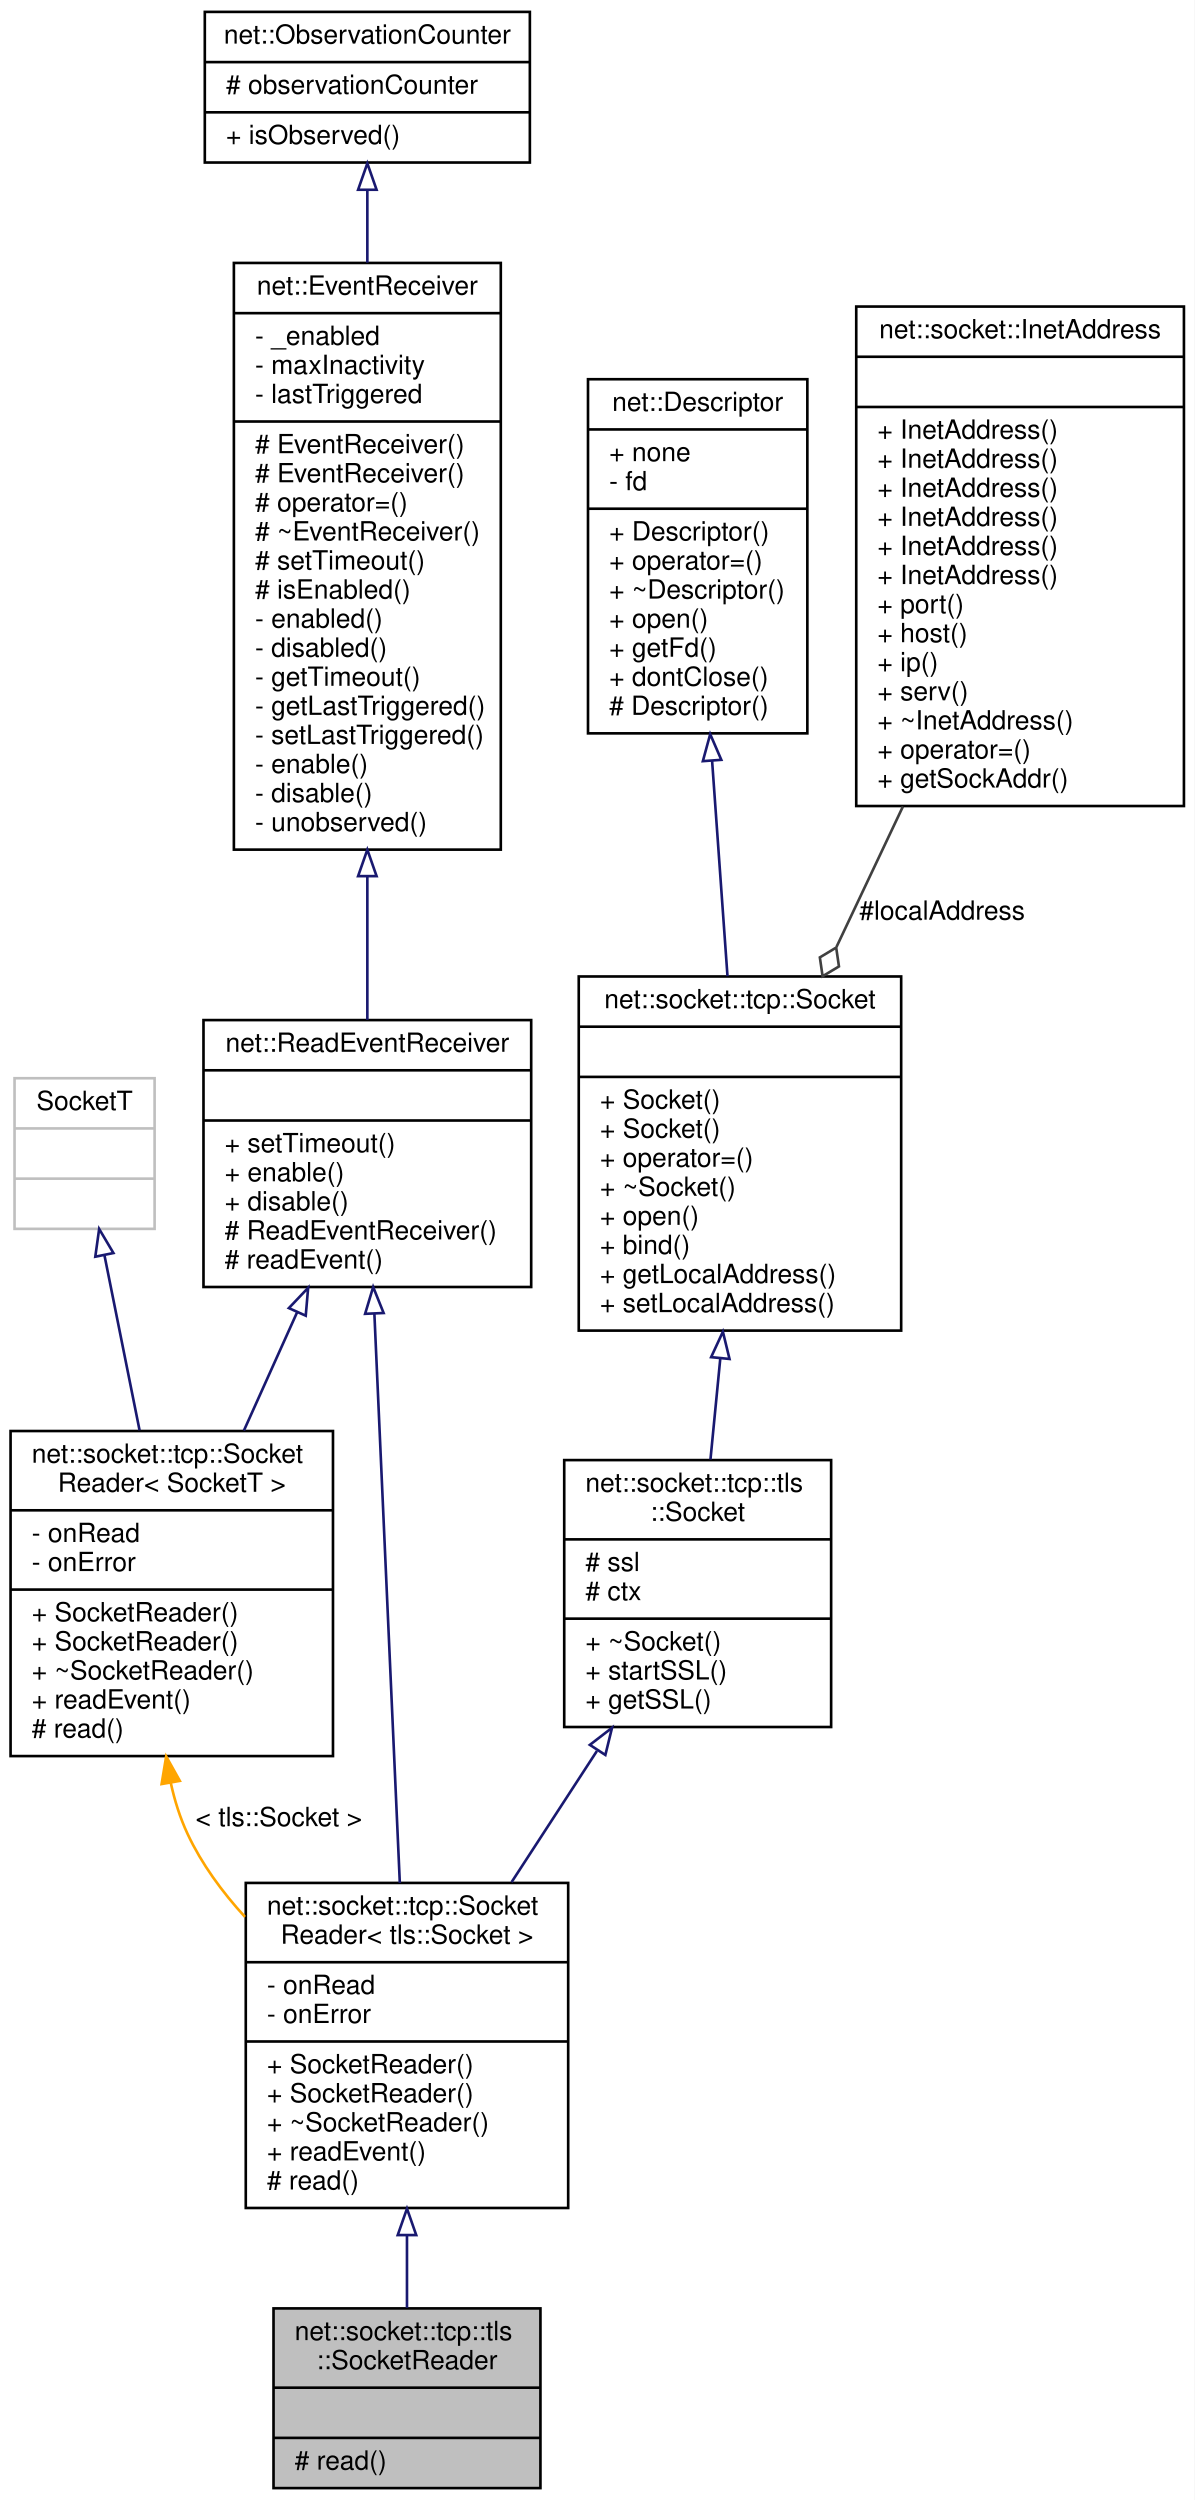
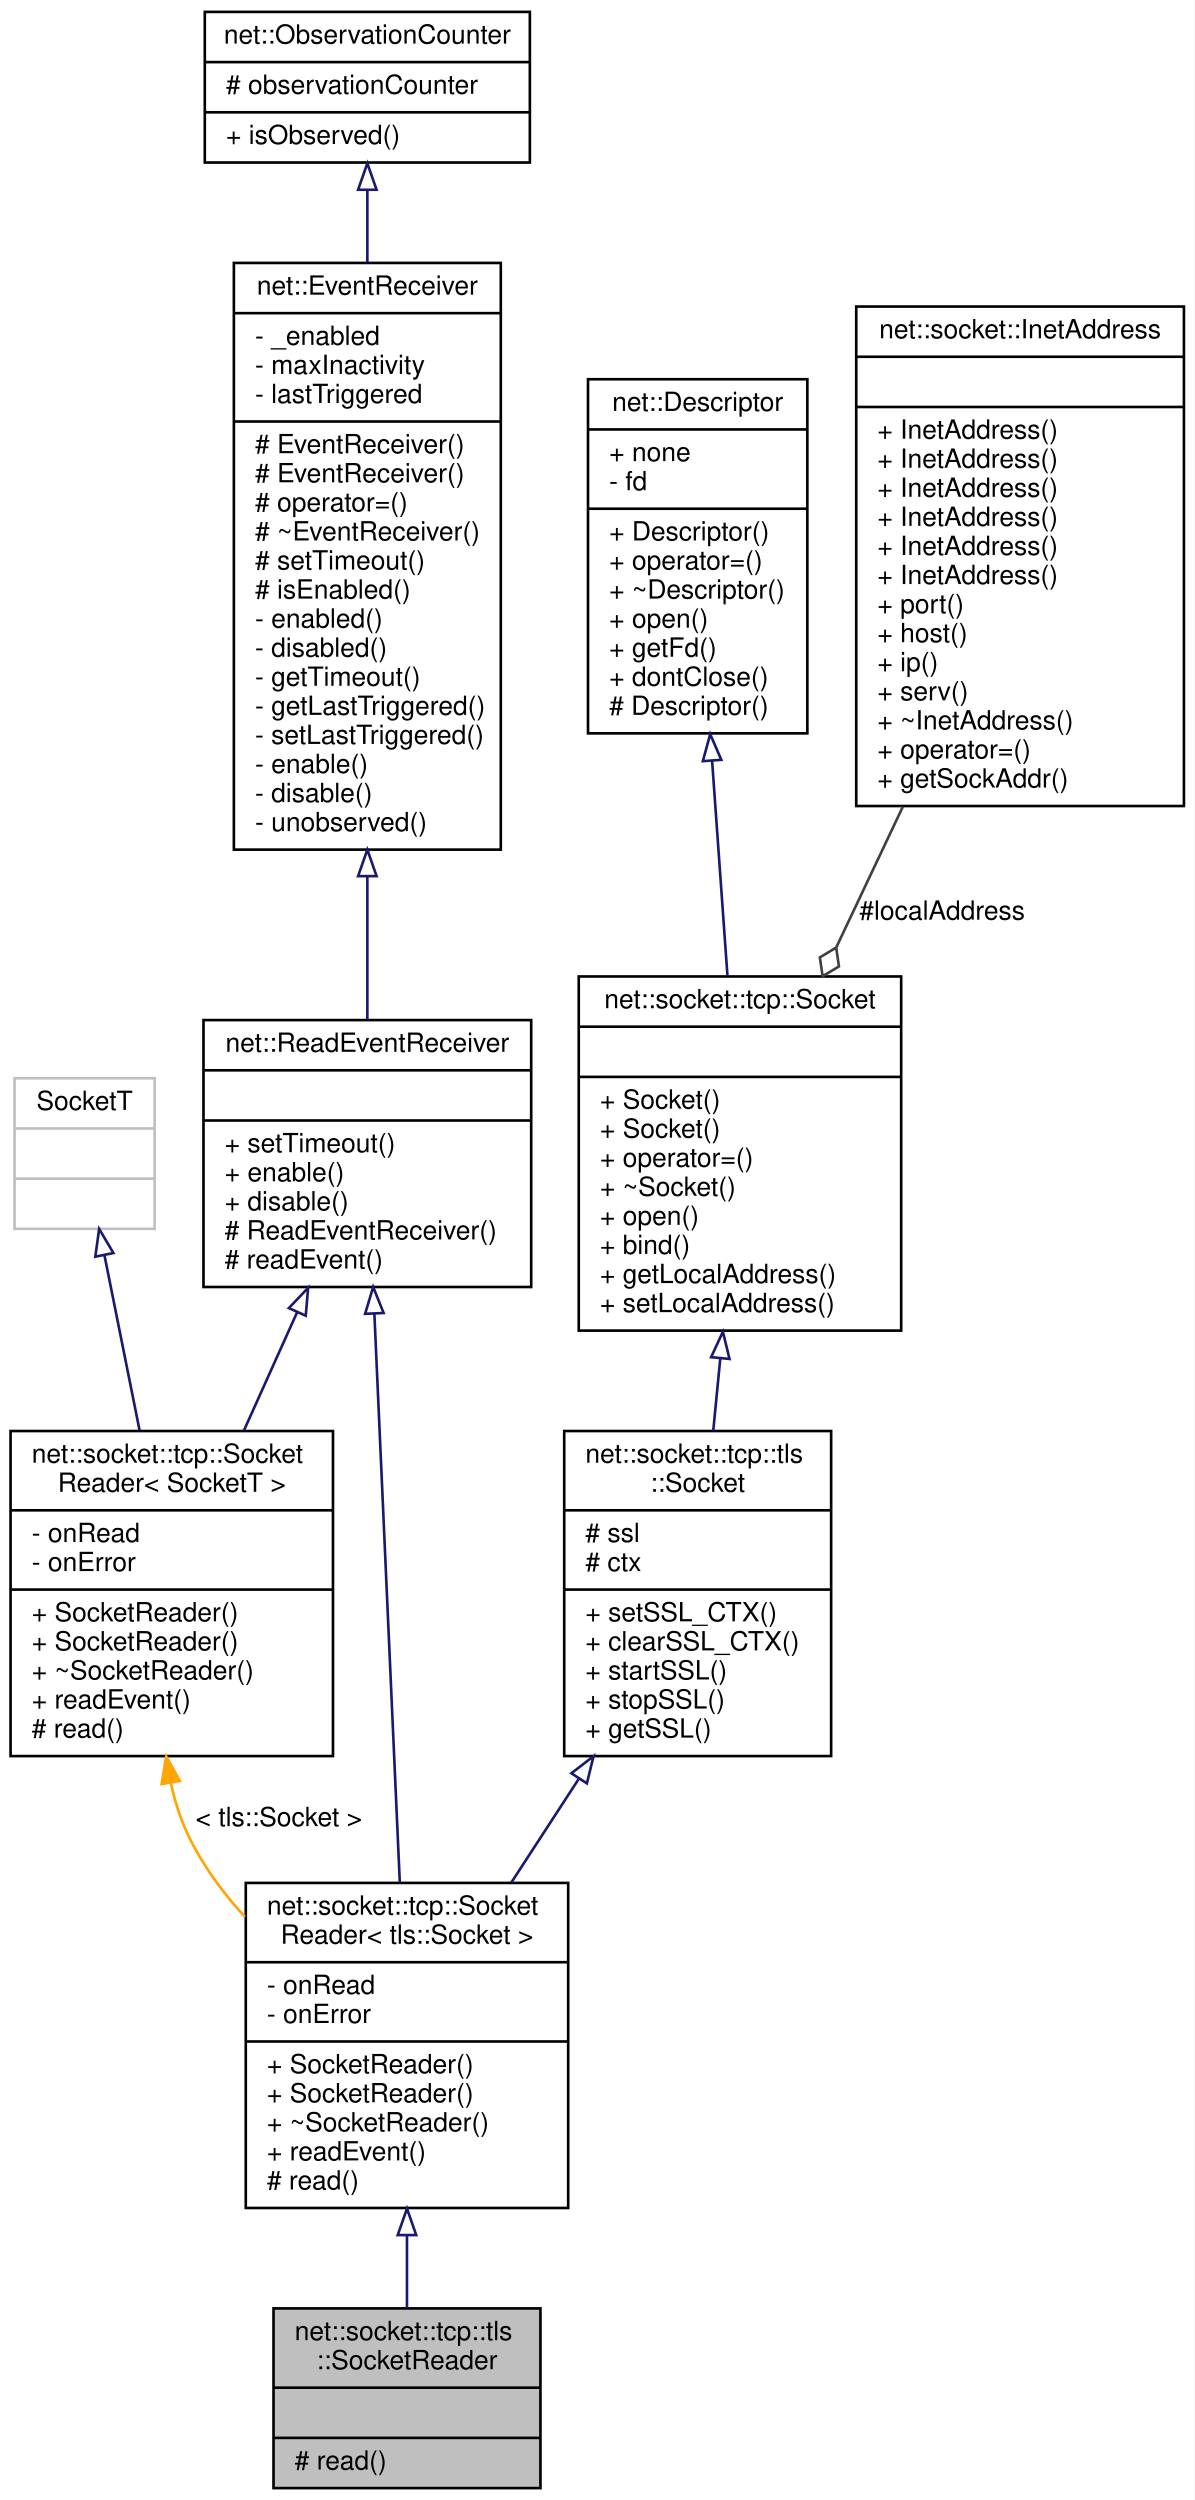
<svg xmlns="http://www.w3.org/2000/svg" xmlns:xlink="http://www.w3.org/1999/xlink" width="452pt" height="946pt" viewBox="0.00 0.00 452.00 946.00">
  <g id="graph0" class="graph" transform="scale(1 1) rotate(0) translate(4 942)">
    <polygon fill="white" stroke="transparent" points="-4,4 -4,-942 448,-942 448,4 -4,4" />
    <g id="node1" class="node">
      <g id="a_node1">
        <a xlink:title=" ">
          <polygon fill="#bfbfbf" stroke="black" points="99.5,-0.5 99.5,-68.5 200.5,-68.5 200.5,-0.5 99.5,-0.5" />
          <text text-anchor="start" x="107.5" y="-56.5" font-family="Helvetica,sans-Serif" font-size="10.00">net::socket::tcp::tls</text>
          <text text-anchor="middle" x="150" y="-45.5" font-family="Helvetica,sans-Serif" font-size="10.00">::SocketReader</text>
          <polyline fill="none" stroke="black" points="99.5,-38.5 200.5,-38.5 " />
          <text text-anchor="middle" x="150" y="-26.5" font-family="Helvetica,sans-Serif" font-size="10.00"> </text>
          <polyline fill="none" stroke="black" points="99.5,-19.5 200.5,-19.5 " />
          <text text-anchor="start" x="107.5" y="-7.5" font-family="Helvetica,sans-Serif" font-size="10.00"># read()</text>
        </a>
      </g>
    </g>
    <g id="node2" class="node">
      <g id="a_node2">
        <a xlink:href="classnet_1_1socket_1_1tcp_1_1_socket_reader.html" target="_top" xlink:title=" ">
          <polygon fill="white" stroke="black" points="89,-106.5 89,-229.5 211,-229.5 211,-106.5 89,-106.5" />
          <text text-anchor="start" x="97" y="-217.5" font-family="Helvetica,sans-Serif" font-size="10.00">net::socket::tcp::Socket</text>
          <text text-anchor="middle" x="150" y="-206.5" font-family="Helvetica,sans-Serif" font-size="10.00">Reader&lt; tls::Socket &gt;</text>
          <polyline fill="none" stroke="black" points="89,-199.5 211,-199.5 " />
          <text text-anchor="start" x="97" y="-187.5" font-family="Helvetica,sans-Serif" font-size="10.00">- onRead</text>
          <text text-anchor="start" x="97" y="-176.5" font-family="Helvetica,sans-Serif" font-size="10.00">- onError</text>
          <polyline fill="none" stroke="black" points="89,-169.5 211,-169.5 " />
          <text text-anchor="start" x="97" y="-157.5" font-family="Helvetica,sans-Serif" font-size="10.00">+ SocketReader()</text>
          <text text-anchor="start" x="97" y="-146.5" font-family="Helvetica,sans-Serif" font-size="10.00">+ SocketReader()</text>
          <text text-anchor="start" x="97" y="-135.5" font-family="Helvetica,sans-Serif" font-size="10.00">+ ~SocketReader()</text>
          <text text-anchor="start" x="97" y="-124.5" font-family="Helvetica,sans-Serif" font-size="10.00">+ readEvent()</text>
          <text text-anchor="start" x="97" y="-113.5" font-family="Helvetica,sans-Serif" font-size="10.00"># read()</text>
        </a>
      </g>
    </g>
    <g id="edge1" class="edge">
      <path fill="none" stroke="midnightblue" d="M150,-96.24C150,-86.65 150,-77.21 150,-68.73" />
      <polygon fill="none" stroke="midnightblue" points="146.5,-96.25 150,-106.25 153.5,-96.25 146.5,-96.25" />
    </g>
    <g id="node3" class="node">
      <g id="a_node3">
        <a xlink:href="classnet_1_1_read_event_receiver.html" target="_top" xlink:title=" ">
          <polygon fill="white" stroke="black" points="73,-455 73,-556 197,-556 197,-455 73,-455" />
          <text text-anchor="middle" x="135" y="-544" font-family="Helvetica,sans-Serif" font-size="10.00">net::ReadEventReceiver</text>
          <polyline fill="none" stroke="black" points="73,-537 197,-537 " />
          <text text-anchor="middle" x="135" y="-525" font-family="Helvetica,sans-Serif" font-size="10.00"> </text>
          <polyline fill="none" stroke="black" points="73,-518 197,-518 " />
          <text text-anchor="start" x="81" y="-506" font-family="Helvetica,sans-Serif" font-size="10.00">+ setTimeout()</text>
          <text text-anchor="start" x="81" y="-495" font-family="Helvetica,sans-Serif" font-size="10.00">+ enable()</text>
          <text text-anchor="start" x="81" y="-484" font-family="Helvetica,sans-Serif" font-size="10.00">+ disable()</text>
          <text text-anchor="start" x="81" y="-473" font-family="Helvetica,sans-Serif" font-size="10.00"># ReadEventReceiver()</text>
          <text text-anchor="start" x="81" y="-462" font-family="Helvetica,sans-Serif" font-size="10.00"># readEvent()</text>
        </a>
      </g>
    </g>
    <g id="edge2" class="edge">
      <path fill="none" stroke="midnightblue" d="M137.67,-444.8C140.38,-384.09 144.57,-290.51 147.29,-229.51" />
      <polygon fill="none" stroke="midnightblue" points="134.16,-444.85 137.21,-455 141.16,-445.16 134.16,-444.85" />
    </g>
    <g id="node10" class="node">
      <g id="a_node10">
        <a xlink:href="classnet_1_1socket_1_1tcp_1_1_socket_reader.html" target="_top" xlink:title=" ">
          <polygon fill="white" stroke="black" points="0,-277.5 0,-400.5 122,-400.5 122,-277.5 0,-277.5" />
          <text text-anchor="start" x="8" y="-388.5" font-family="Helvetica,sans-Serif" font-size="10.00">net::socket::tcp::Socket</text>
          <text text-anchor="middle" x="61" y="-377.5" font-family="Helvetica,sans-Serif" font-size="10.00">Reader&lt; SocketT &gt;</text>
          <polyline fill="none" stroke="black" points="0,-370.5 122,-370.5 " />
          <text text-anchor="start" x="8" y="-358.5" font-family="Helvetica,sans-Serif" font-size="10.00">- onRead</text>
          <text text-anchor="start" x="8" y="-347.5" font-family="Helvetica,sans-Serif" font-size="10.00">- onError</text>
          <polyline fill="none" stroke="black" points="0,-340.5 122,-340.5 " />
          <text text-anchor="start" x="8" y="-328.5" font-family="Helvetica,sans-Serif" font-size="10.00">+ SocketReader()</text>
          <text text-anchor="start" x="8" y="-317.5" font-family="Helvetica,sans-Serif" font-size="10.00">+ SocketReader()</text>
          <text text-anchor="start" x="8" y="-306.5" font-family="Helvetica,sans-Serif" font-size="10.00">+ ~SocketReader()</text>
          <text text-anchor="start" x="8" y="-295.5" font-family="Helvetica,sans-Serif" font-size="10.00">+ readEvent()</text>
          <text text-anchor="start" x="8" y="-284.5" font-family="Helvetica,sans-Serif" font-size="10.00"># read()</text>
        </a>
      </g>
    </g>
    <g id="edge10" class="edge">
      <path fill="none" stroke="midnightblue" d="M108.38,-445.33C101.85,-430.81 94.85,-415.25 88.29,-400.67" />
      <polygon fill="none" stroke="midnightblue" points="105.3,-447.01 112.6,-454.7 111.69,-444.14 105.3,-447.01" />
    </g>
    <g id="node4" class="node">
      <g id="a_node4">
        <a xlink:href="classnet_1_1_event_receiver.html" target="_top" xlink:title=" ">
          <polygon fill="white" stroke="black" points="84.5,-620.5 84.5,-842.5 185.5,-842.5 185.5,-620.5 84.5,-620.5" />
          <text text-anchor="middle" x="135" y="-830.5" font-family="Helvetica,sans-Serif" font-size="10.00">net::EventReceiver</text>
          <polyline fill="none" stroke="black" points="84.5,-823.5 185.5,-823.5 " />
          <text text-anchor="start" x="92.5" y="-811.5" font-family="Helvetica,sans-Serif" font-size="10.00">- _enabled</text>
          <text text-anchor="start" x="92.5" y="-800.5" font-family="Helvetica,sans-Serif" font-size="10.00">- maxInactivity</text>
          <text text-anchor="start" x="92.5" y="-789.5" font-family="Helvetica,sans-Serif" font-size="10.00">- lastTriggered</text>
          <polyline fill="none" stroke="black" points="84.5,-782.5 185.5,-782.5 " />
          <text text-anchor="start" x="92.5" y="-770.5" font-family="Helvetica,sans-Serif" font-size="10.00"># EventReceiver()</text>
          <text text-anchor="start" x="92.5" y="-759.5" font-family="Helvetica,sans-Serif" font-size="10.00"># EventReceiver()</text>
          <text text-anchor="start" x="92.5" y="-748.5" font-family="Helvetica,sans-Serif" font-size="10.00"># operator=()</text>
          <text text-anchor="start" x="92.5" y="-737.5" font-family="Helvetica,sans-Serif" font-size="10.00"># ~EventReceiver()</text>
          <text text-anchor="start" x="92.5" y="-726.5" font-family="Helvetica,sans-Serif" font-size="10.00"># setTimeout()</text>
          <text text-anchor="start" x="92.5" y="-715.5" font-family="Helvetica,sans-Serif" font-size="10.00"># isEnabled()</text>
          <text text-anchor="start" x="92.5" y="-704.5" font-family="Helvetica,sans-Serif" font-size="10.00">- enabled()</text>
          <text text-anchor="start" x="92.5" y="-693.5" font-family="Helvetica,sans-Serif" font-size="10.00">- disabled()</text>
          <text text-anchor="start" x="92.5" y="-682.5" font-family="Helvetica,sans-Serif" font-size="10.00">- getTimeout()</text>
          <text text-anchor="start" x="92.5" y="-671.5" font-family="Helvetica,sans-Serif" font-size="10.00">- getLastTriggered()</text>
          <text text-anchor="start" x="92.5" y="-660.5" font-family="Helvetica,sans-Serif" font-size="10.00">- setLastTriggered()</text>
          <text text-anchor="start" x="92.5" y="-649.5" font-family="Helvetica,sans-Serif" font-size="10.00">- enable()</text>
          <text text-anchor="start" x="92.5" y="-638.5" font-family="Helvetica,sans-Serif" font-size="10.00">- disable()</text>
          <text text-anchor="start" x="92.5" y="-627.5" font-family="Helvetica,sans-Serif" font-size="10.00">- unobserved()</text>
        </a>
      </g>
    </g>
    <g id="edge3" class="edge">
      <path fill="none" stroke="midnightblue" d="M135,-610.42C135,-591.24 135,-572.38 135,-556.1" />
      <polygon fill="none" stroke="midnightblue" points="131.5,-610.47 135,-620.47 138.5,-610.47 131.5,-610.47" />
    </g>
    <g id="node5" class="node">
      <g id="a_node5">
        <a xlink:href="classnet_1_1_observation_counter.html" target="_top" xlink:title=" ">
          <polygon fill="white" stroke="black" points="73.5,-880.5 73.5,-937.5 196.5,-937.5 196.5,-880.5 73.5,-880.5" />
          <text text-anchor="middle" x="135" y="-925.5" font-family="Helvetica,sans-Serif" font-size="10.00">net::ObservationCounter</text>
          <polyline fill="none" stroke="black" points="73.5,-918.5 196.5,-918.5 " />
          <text text-anchor="start" x="81.5" y="-906.5" font-family="Helvetica,sans-Serif" font-size="10.00"># observationCounter</text>
          <polyline fill="none" stroke="black" points="73.5,-899.5 196.5,-899.5 " />
          <text text-anchor="start" x="81.5" y="-887.5" font-family="Helvetica,sans-Serif" font-size="10.00">+ isObserved()</text>
        </a>
      </g>
    </g>
    <g id="edge4" class="edge">
      <path fill="none" stroke="midnightblue" d="M135,-870.07C135,-861.66 135,-852.34 135,-842.63" />
      <polygon fill="none" stroke="midnightblue" points="131.5,-870.19 135,-880.19 138.5,-870.19 131.5,-870.19" />
    </g>
    <g id="node6" class="node">
      <g id="a_node6">
        <a xlink:href="classnet_1_1socket_1_1tcp_1_1tls_1_1_socket.html" target="_top" xlink:title=" ">
-           <polygon fill="white" stroke="black" points="209.5,-288.5 209.5,-389.5 310.5,-389.5 310.5,-288.5 209.5,-288.5" />
-           <text text-anchor="start" x="217.5" y="-377.5" font-family="Helvetica,sans-Serif" font-size="10.00">net::socket::tcp::tls</text>
-           <text text-anchor="middle" x="260" y="-366.5" font-family="Helvetica,sans-Serif" font-size="10.00">::Socket</text>
-           <polyline fill="none" stroke="black" points="209.5,-359.5 310.5,-359.5 " />
-           <text text-anchor="start" x="217.5" y="-347.5" font-family="Helvetica,sans-Serif" font-size="10.00"># ssl</text>
-           <text text-anchor="start" x="217.5" y="-336.5" font-family="Helvetica,sans-Serif" font-size="10.00"># ctx</text>
-           <polyline fill="none" stroke="black" points="209.5,-329.5 310.5,-329.5 " />
-           <text text-anchor="start" x="217.5" y="-317.5" font-family="Helvetica,sans-Serif" font-size="10.00">+ ~Socket()</text>
+           <polygon fill="white" stroke="black" points="209.5,-277.5 209.5,-400.5 310.5,-400.5 310.5,-277.5 209.5,-277.5" />
+           <text text-anchor="start" x="217.5" y="-388.5" font-family="Helvetica,sans-Serif" font-size="10.00">net::socket::tcp::tls</text>
+           <text text-anchor="middle" x="260" y="-377.5" font-family="Helvetica,sans-Serif" font-size="10.00">::Socket</text>
+           <polyline fill="none" stroke="black" points="209.5,-370.5 310.5,-370.5 " />
+           <text text-anchor="start" x="217.5" y="-358.5" font-family="Helvetica,sans-Serif" font-size="10.00"># ssl</text>
+           <text text-anchor="start" x="217.5" y="-347.5" font-family="Helvetica,sans-Serif" font-size="10.00"># ctx</text>
+           <polyline fill="none" stroke="black" points="209.5,-340.5 310.5,-340.5 " />
+           <text text-anchor="start" x="217.5" y="-328.5" font-family="Helvetica,sans-Serif" font-size="10.00">+ setSSL_CTX()</text>
+           <text text-anchor="start" x="217.5" y="-317.5" font-family="Helvetica,sans-Serif" font-size="10.00">+ clearSSL_CTX()</text>
          <text text-anchor="start" x="217.5" y="-306.5" font-family="Helvetica,sans-Serif" font-size="10.00">+ startSSL()</text>
-           <text text-anchor="start" x="217.5" y="-295.5" font-family="Helvetica,sans-Serif" font-size="10.00">+ getSSL()</text>
+           <text text-anchor="start" x="217.5" y="-295.5" font-family="Helvetica,sans-Serif" font-size="10.00">+ stopSSL()</text>
+           <text text-anchor="start" x="217.5" y="-284.5" font-family="Helvetica,sans-Serif" font-size="10.00">+ getSSL()</text>
        </a>
      </g>
    </g>
    <g id="edge5" class="edge">
-       <path fill="none" stroke="midnightblue" d="M221.89,-279.45C211.45,-263.41 200.1,-245.97 189.58,-229.8" />
-       <polygon fill="none" stroke="midnightblue" points="219.2,-281.74 227.59,-288.21 225.07,-277.92 219.2,-281.74" />
+       <path fill="none" stroke="midnightblue" d="M215.08,-268.99C206.6,-255.96 197.79,-242.43 189.5,-229.68" />
+       <polygon fill="none" stroke="midnightblue" points="212.21,-270.99 220.6,-277.46 218.08,-267.17 212.21,-270.99" />
    </g>
    <g id="node7" class="node">
      <g id="a_node7">
        <a xlink:href="classnet_1_1socket_1_1tcp_1_1_socket.html" target="_top" xlink:title=" ">
          <polygon fill="white" stroke="black" points="215,-438.5 215,-572.5 337,-572.5 337,-438.5 215,-438.5" />
          <text text-anchor="middle" x="276" y="-560.5" font-family="Helvetica,sans-Serif" font-size="10.00">net::socket::tcp::Socket</text>
          <polyline fill="none" stroke="black" points="215,-553.5 337,-553.5 " />
          <text text-anchor="middle" x="276" y="-541.5" font-family="Helvetica,sans-Serif" font-size="10.00"> </text>
          <polyline fill="none" stroke="black" points="215,-534.5 337,-534.5 " />
          <text text-anchor="start" x="223" y="-522.5" font-family="Helvetica,sans-Serif" font-size="10.00">+ Socket()</text>
          <text text-anchor="start" x="223" y="-511.5" font-family="Helvetica,sans-Serif" font-size="10.00">+ Socket()</text>
          <text text-anchor="start" x="223" y="-500.5" font-family="Helvetica,sans-Serif" font-size="10.00">+ operator=()</text>
          <text text-anchor="start" x="223" y="-489.5" font-family="Helvetica,sans-Serif" font-size="10.00">+ ~Socket()</text>
          <text text-anchor="start" x="223" y="-478.5" font-family="Helvetica,sans-Serif" font-size="10.00">+ open()</text>
          <text text-anchor="start" x="223" y="-467.5" font-family="Helvetica,sans-Serif" font-size="10.00">+ bind()</text>
          <text text-anchor="start" x="223" y="-456.5" font-family="Helvetica,sans-Serif" font-size="10.00">+ getLocalAddress()</text>
          <text text-anchor="start" x="223" y="-445.5" font-family="Helvetica,sans-Serif" font-size="10.00">+ setLocalAddress()</text>
        </a>
      </g>
    </g>
    <g id="edge6" class="edge">
-       <path fill="none" stroke="midnightblue" d="M268.54,-427.76C267.28,-414.84 266,-401.73 264.84,-389.73" />
+       <path fill="none" stroke="midnightblue" d="M268.57,-428.11C267.67,-418.87 266.76,-409.54 265.89,-400.57" />
      <polygon fill="none" stroke="midnightblue" points="265.09,-428.45 269.54,-438.07 272.05,-427.77 265.09,-428.45" />
    </g>
    <g id="node8" class="node">
      <g id="a_node8">
        <a xlink:href="classnet_1_1_descriptor.html" target="_top" xlink:title=" ">
          <polygon fill="white" stroke="black" points="218.5,-664.5 218.5,-798.5 301.5,-798.5 301.5,-664.5 218.5,-664.5" />
          <text text-anchor="middle" x="260" y="-786.5" font-family="Helvetica,sans-Serif" font-size="10.00">net::Descriptor</text>
          <polyline fill="none" stroke="black" points="218.5,-779.5 301.5,-779.5 " />
          <text text-anchor="start" x="226.5" y="-767.5" font-family="Helvetica,sans-Serif" font-size="10.00">+ none</text>
          <text text-anchor="start" x="226.5" y="-756.5" font-family="Helvetica,sans-Serif" font-size="10.00">- fd</text>
          <polyline fill="none" stroke="black" points="218.5,-749.5 301.5,-749.5 " />
          <text text-anchor="start" x="226.5" y="-737.5" font-family="Helvetica,sans-Serif" font-size="10.00">+ Descriptor()</text>
          <text text-anchor="start" x="226.5" y="-726.5" font-family="Helvetica,sans-Serif" font-size="10.00">+ operator=()</text>
          <text text-anchor="start" x="226.5" y="-715.5" font-family="Helvetica,sans-Serif" font-size="10.00">+ ~Descriptor()</text>
          <text text-anchor="start" x="226.5" y="-704.5" font-family="Helvetica,sans-Serif" font-size="10.00">+ open()</text>
          <text text-anchor="start" x="226.5" y="-693.5" font-family="Helvetica,sans-Serif" font-size="10.00">+ getFd()</text>
          <text text-anchor="start" x="226.5" y="-682.5" font-family="Helvetica,sans-Serif" font-size="10.00">+ dontClose()</text>
          <text text-anchor="start" x="226.5" y="-671.5" font-family="Helvetica,sans-Serif" font-size="10.00"># Descriptor()</text>
        </a>
      </g>
    </g>
    <g id="edge7" class="edge">
      <path fill="none" stroke="midnightblue" d="M265.45,-654.21C267.34,-627.71 269.45,-598.24 271.28,-572.63" />
      <polygon fill="none" stroke="midnightblue" points="261.96,-653.98 264.74,-664.2 268.94,-654.48 261.96,-653.98" />
    </g>
    <g id="node9" class="node">
      <g id="a_node9">
        <a xlink:href="classnet_1_1socket_1_1_inet_address.html" target="_top" xlink:title=" ">
          <polygon fill="white" stroke="black" points="320,-637 320,-826 444,-826 444,-637 320,-637" />
          <text text-anchor="middle" x="382" y="-814" font-family="Helvetica,sans-Serif" font-size="10.00">net::socket::InetAddress</text>
          <polyline fill="none" stroke="black" points="320,-807 444,-807 " />
          <text text-anchor="middle" x="382" y="-795" font-family="Helvetica,sans-Serif" font-size="10.00"> </text>
          <polyline fill="none" stroke="black" points="320,-788 444,-788 " />
          <text text-anchor="start" x="328" y="-776" font-family="Helvetica,sans-Serif" font-size="10.00">+ InetAddress()</text>
          <text text-anchor="start" x="328" y="-765" font-family="Helvetica,sans-Serif" font-size="10.00">+ InetAddress()</text>
          <text text-anchor="start" x="328" y="-754" font-family="Helvetica,sans-Serif" font-size="10.00">+ InetAddress()</text>
          <text text-anchor="start" x="328" y="-743" font-family="Helvetica,sans-Serif" font-size="10.00">+ InetAddress()</text>
          <text text-anchor="start" x="328" y="-732" font-family="Helvetica,sans-Serif" font-size="10.00">+ InetAddress()</text>
          <text text-anchor="start" x="328" y="-721" font-family="Helvetica,sans-Serif" font-size="10.00">+ InetAddress()</text>
          <text text-anchor="start" x="328" y="-710" font-family="Helvetica,sans-Serif" font-size="10.00">+ port()</text>
          <text text-anchor="start" x="328" y="-699" font-family="Helvetica,sans-Serif" font-size="10.00">+ host()</text>
          <text text-anchor="start" x="328" y="-688" font-family="Helvetica,sans-Serif" font-size="10.00">+ ip()</text>
          <text text-anchor="start" x="328" y="-677" font-family="Helvetica,sans-Serif" font-size="10.00">+ serv()</text>
          <text text-anchor="start" x="328" y="-666" font-family="Helvetica,sans-Serif" font-size="10.00">+ ~InetAddress()</text>
          <text text-anchor="start" x="328" y="-655" font-family="Helvetica,sans-Serif" font-size="10.00">+ operator=()</text>
          <text text-anchor="start" x="328" y="-644" font-family="Helvetica,sans-Serif" font-size="10.00">+ getSockAddr()</text>
        </a>
      </g>
    </g>
    <g id="edge8" class="edge">
      <path fill="none" stroke="#404040" d="M337.66,-636.8C329.28,-619.1 320.61,-600.77 312.51,-583.65" />
      <polygon fill="none" stroke="#404040" points="312.41,-583.44 306.23,-579.72 307.27,-572.59 313.46,-576.3 312.41,-583.44" />
      <text text-anchor="middle" x="352.5" y="-594" font-family="Helvetica,sans-Serif" font-size="10.00"> #localAddress</text>
    </g>
    <g id="edge9" class="edge">
      <path fill="none" stroke="orange" d="M60.61,-267.43C62.07,-260.69 64.14,-254.1 67,-248 72.32,-236.65 80.05,-226.1 88.68,-216.65" />
      <polygon fill="orange" stroke="orange" points="57.15,-266.92 58.88,-277.38 64.05,-268.12 57.15,-266.92" />
      <text text-anchor="middle" x="101.5" y="-251" font-family="Helvetica,sans-Serif" font-size="10.00"> &lt; tls::Socket &gt;</text>
    </g>
    <g id="node11" class="node">
      <g id="a_node11">
        <a xlink:title=" ">
          <polygon fill="white" stroke="#bfbfbf" points="1.5,-477 1.5,-534 54.5,-534 54.5,-477 1.5,-477" />
          <text text-anchor="middle" x="28" y="-522" font-family="Helvetica,sans-Serif" font-size="10.00">SocketT</text>
          <polyline fill="none" stroke="#bfbfbf" points="1.5,-515 54.5,-515 " />
          <text text-anchor="middle" x="28" y="-503" font-family="Helvetica,sans-Serif" font-size="10.00"> </text>
          <polyline fill="none" stroke="#bfbfbf" points="1.5,-496 54.5,-496 " />
          <text text-anchor="middle" x="28" y="-484" font-family="Helvetica,sans-Serif" font-size="10.00"> </text>
        </a>
      </g>
    </g>
    <g id="edge11" class="edge">
      <path fill="none" stroke="midnightblue" d="M35.54,-466.93C39.46,-447.36 44.36,-422.94 48.81,-400.77" />
      <polygon fill="none" stroke="midnightblue" points="32.06,-466.47 33.52,-476.97 38.92,-467.85 32.06,-466.47" />
    </g>
  </g>
</svg>
